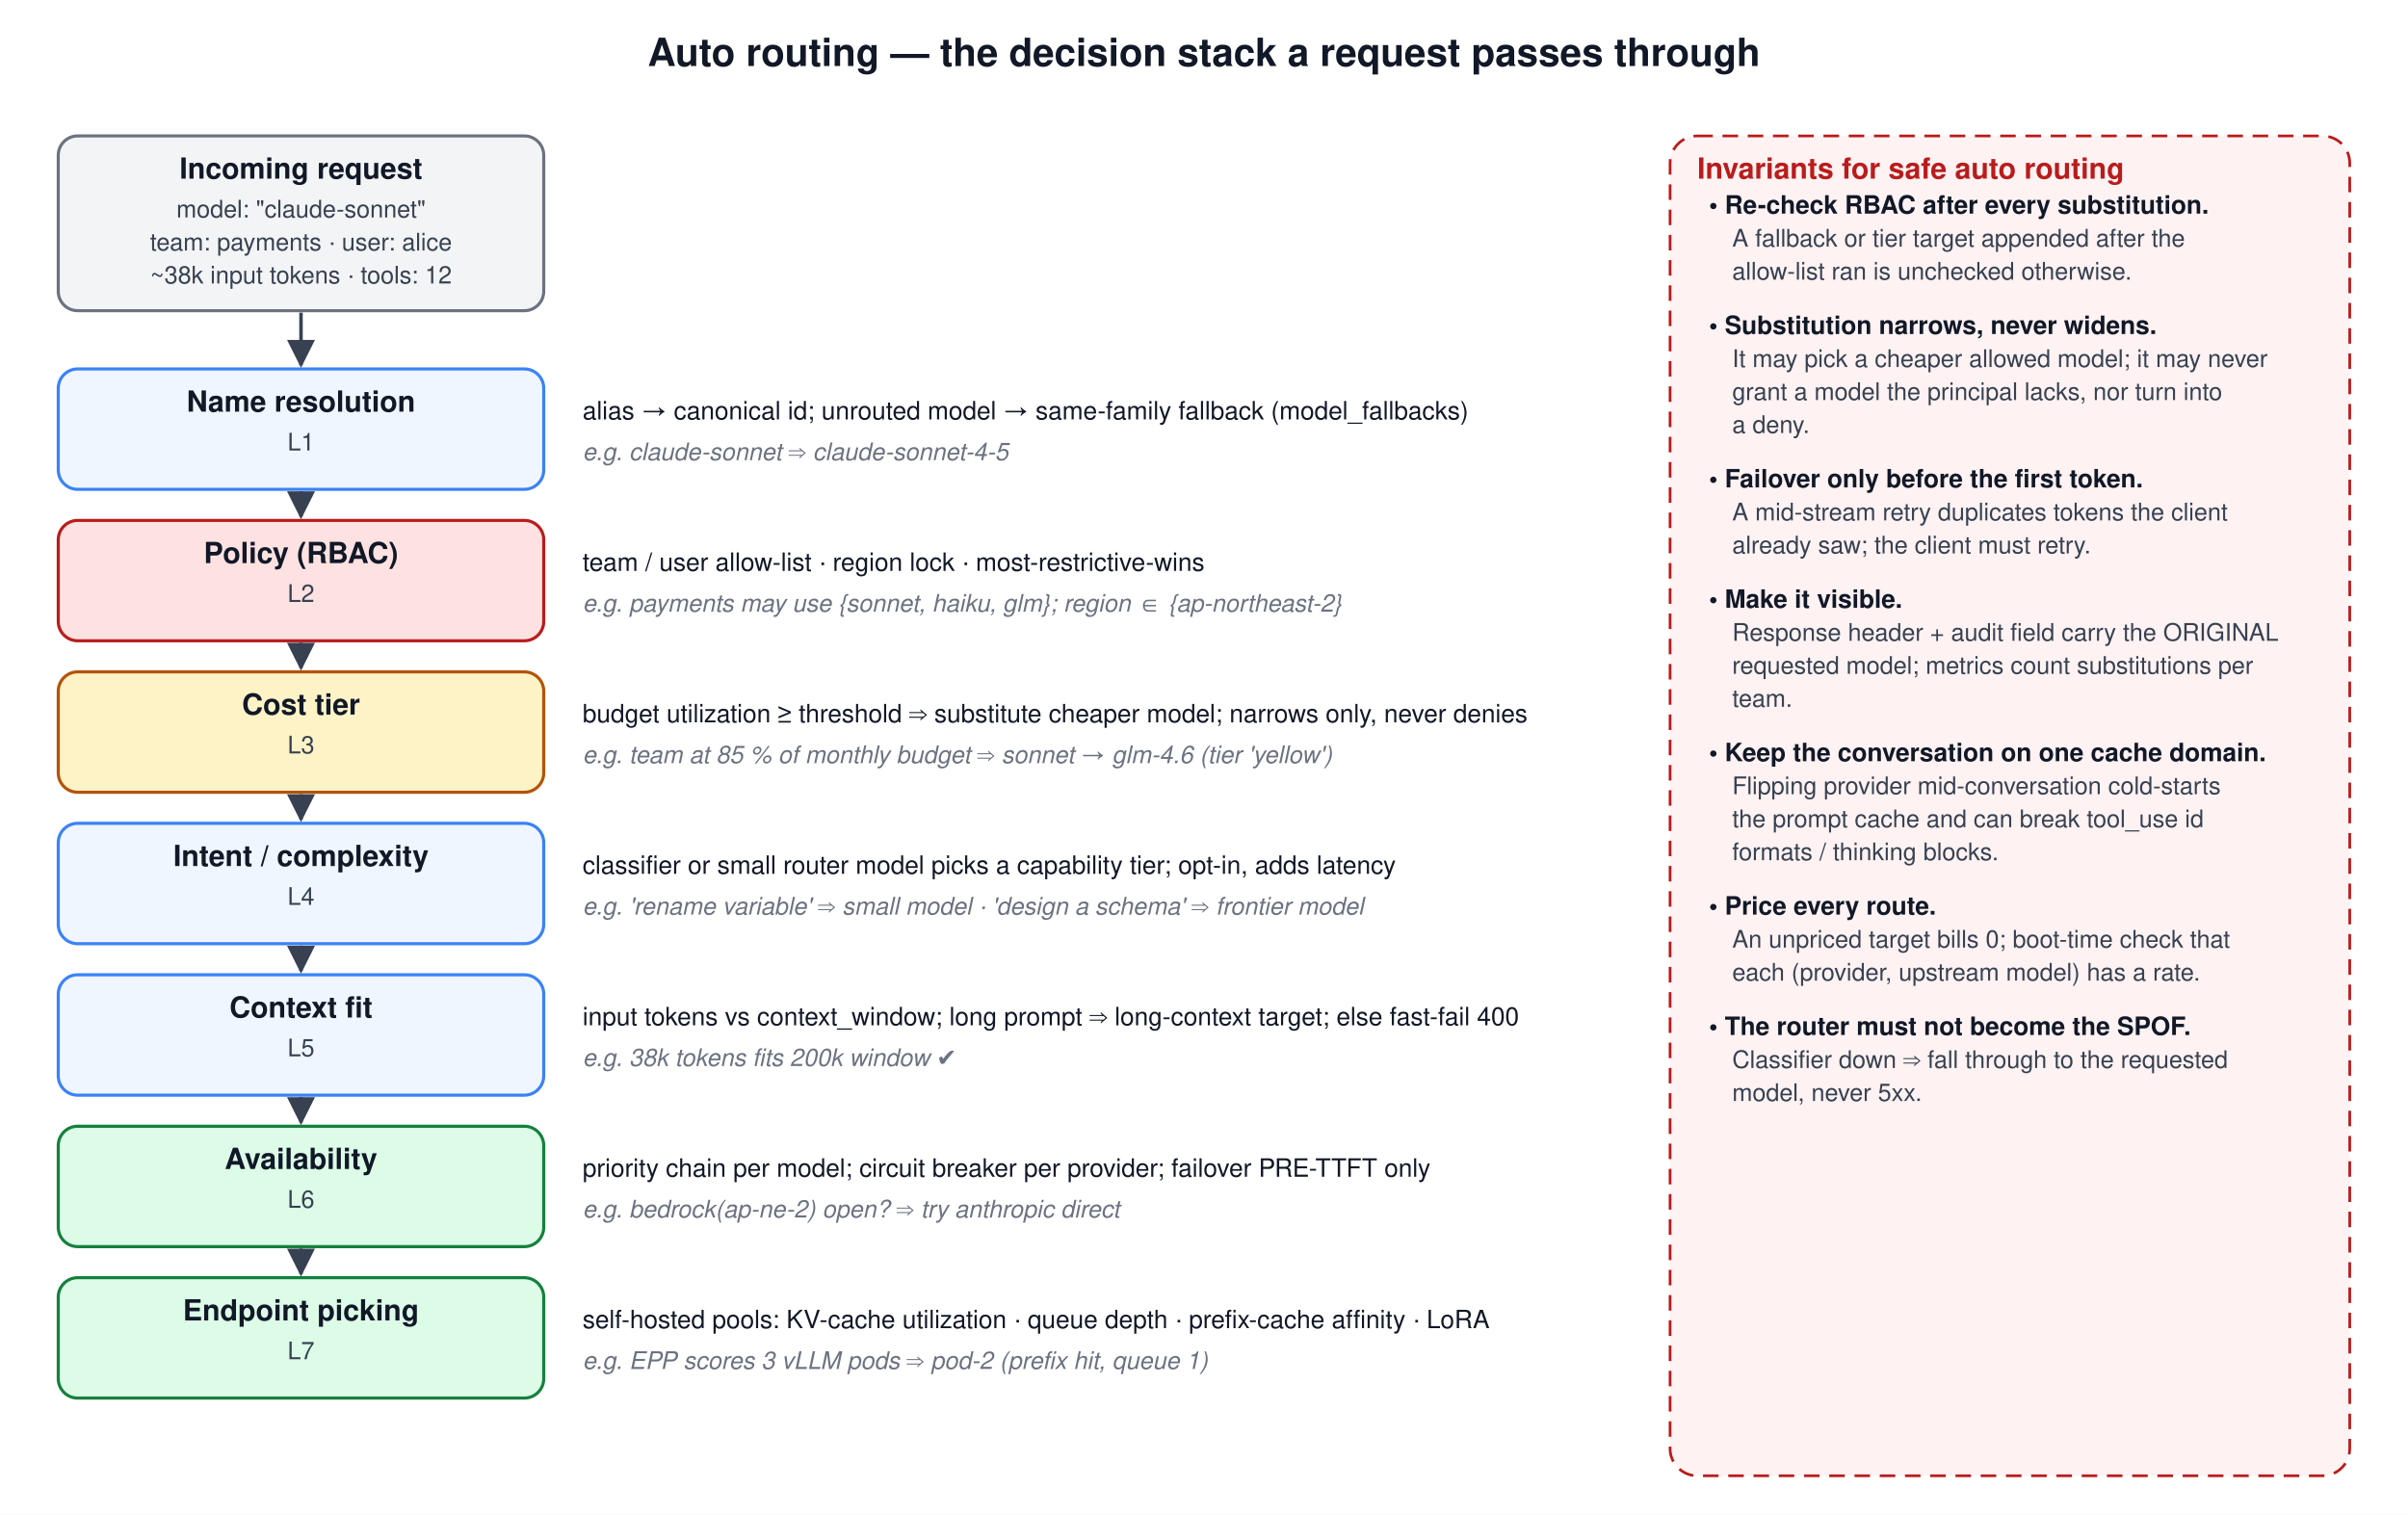
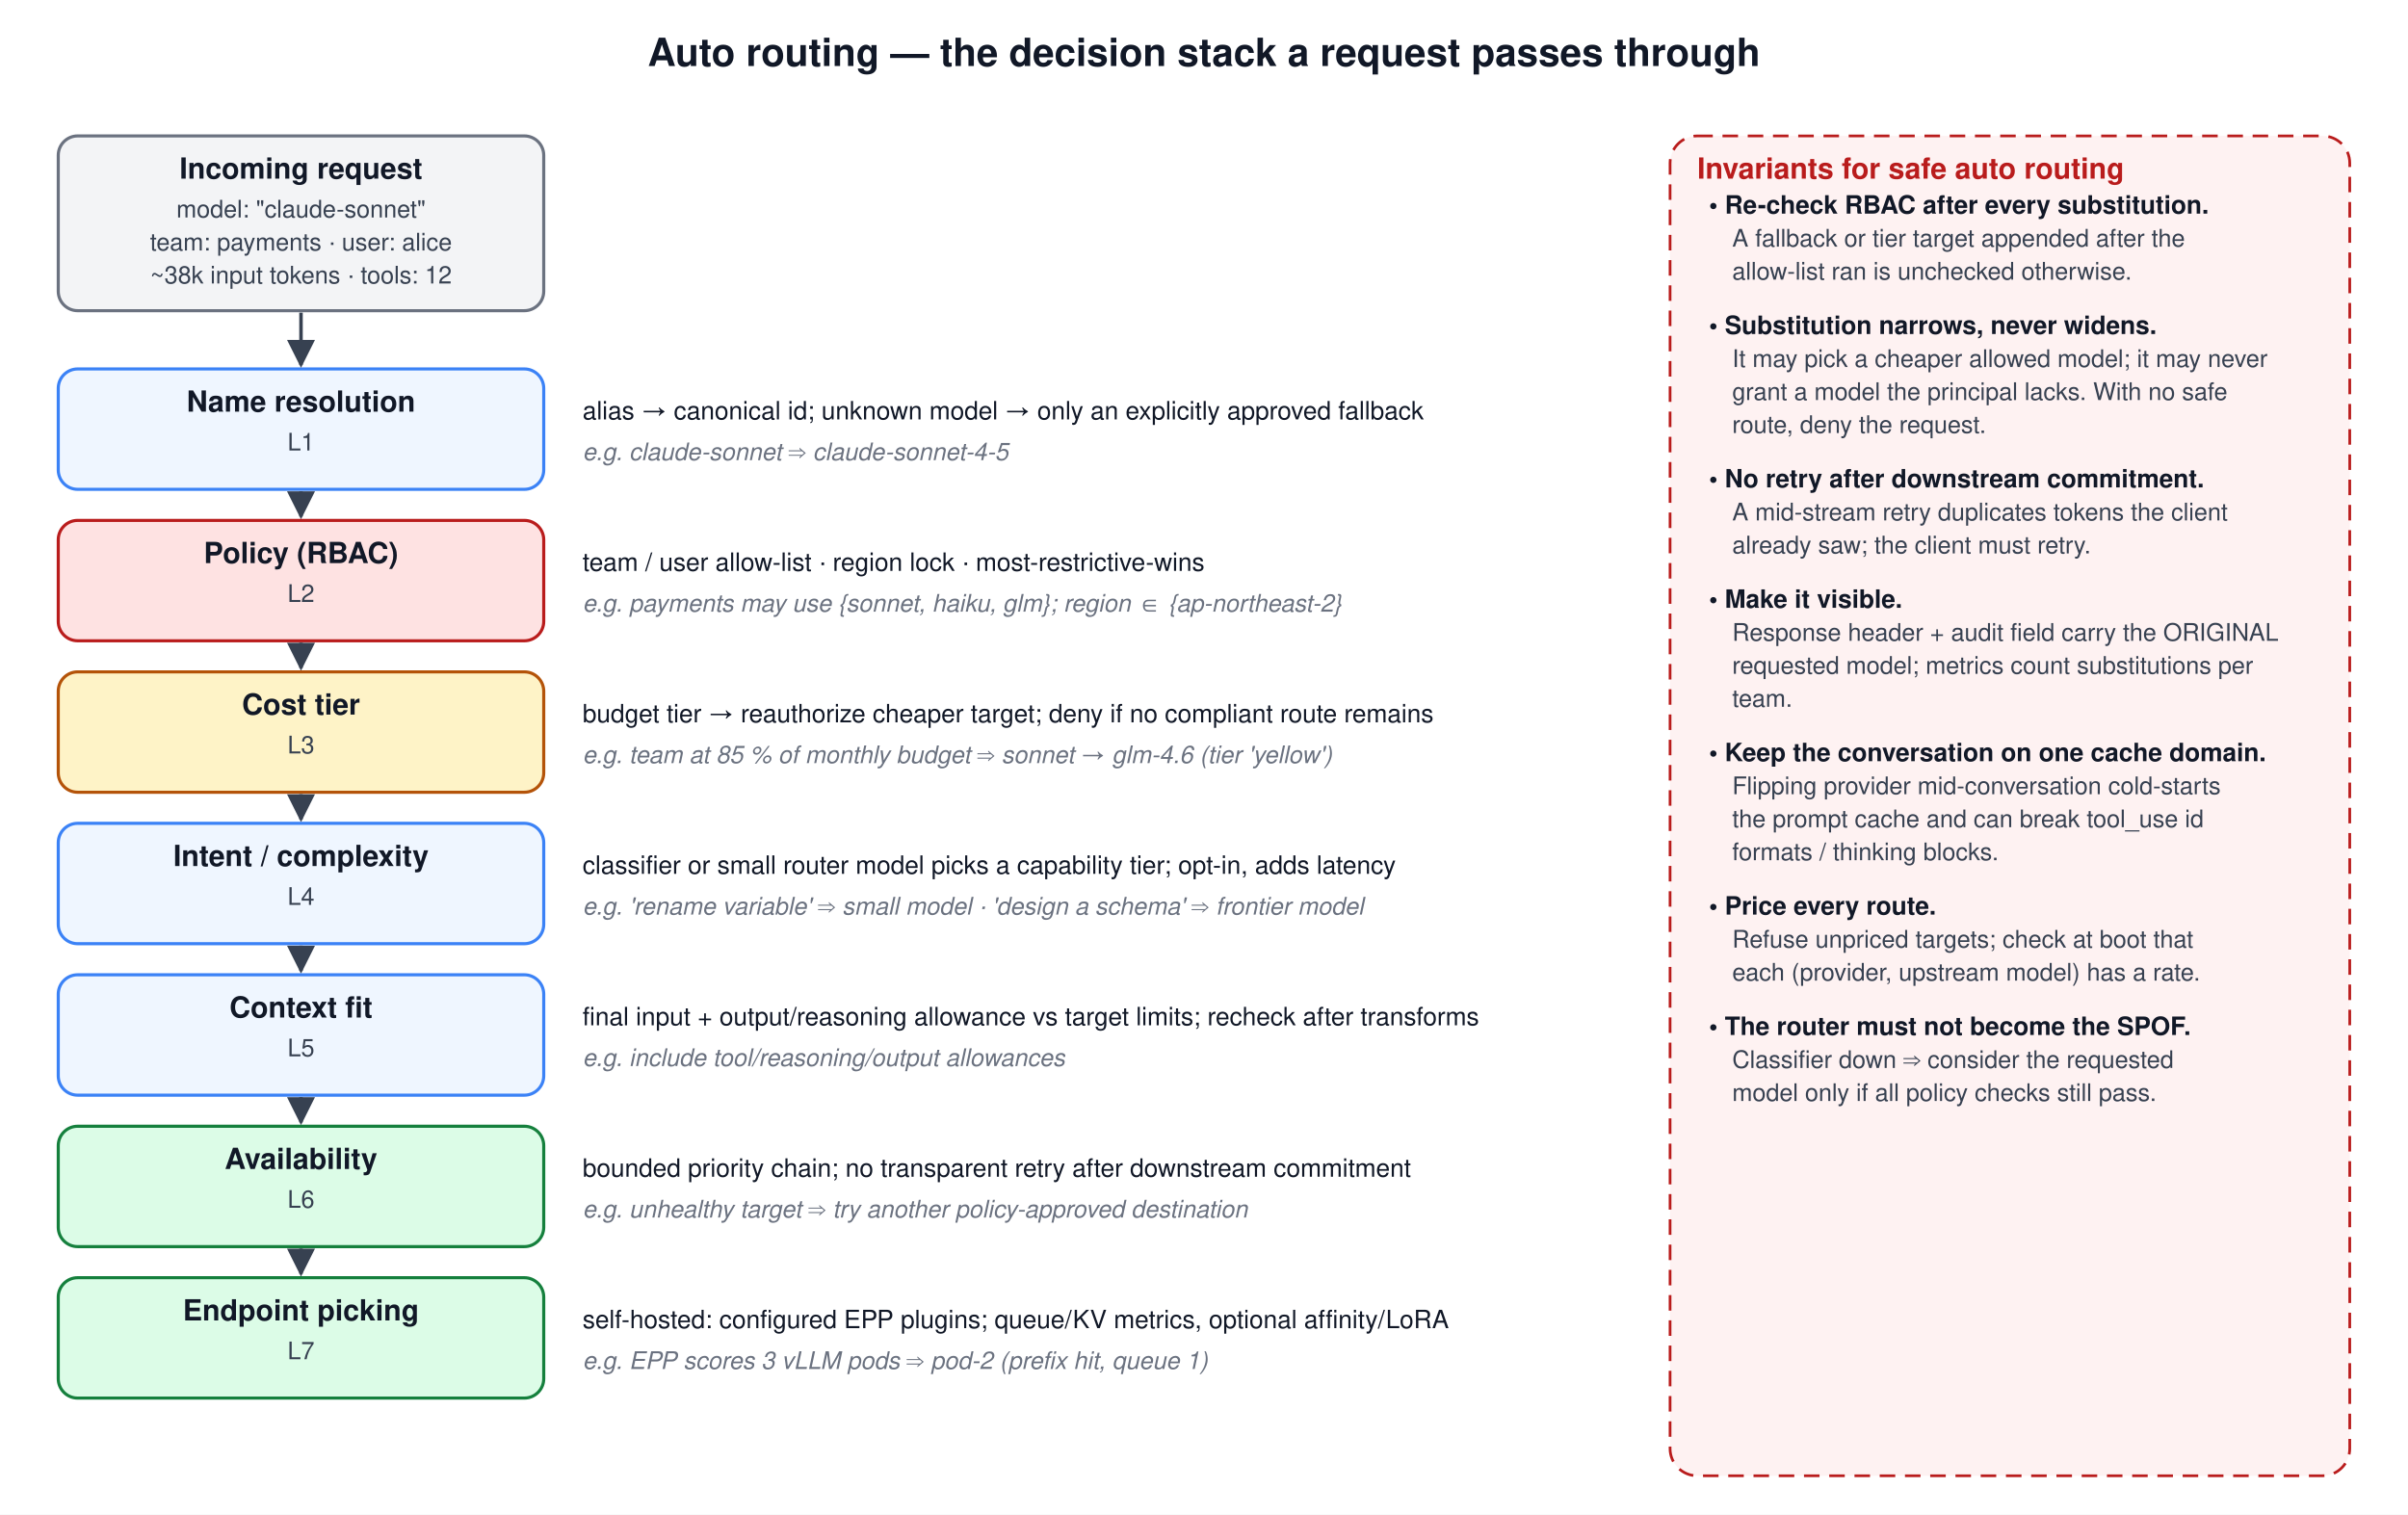
- <svg xmlns="http://www.w3.org/2000/svg" width="1240" height="780" viewBox="0 0 1240 780" font-family="'Segoe UI', Helvetica, Arial, 'Noto Sans', sans-serif" font-size="14">
+ <svg xmlns="http://www.w3.org/2000/svg" width="1240" height="780" viewBox="0 0 1240 780" font-family="'Segoe UI', Helvetica, Arial, 'Noto Sans', sans-serif" font-size="14" role="img" aria-labelledby="diagram-title diagram-description">
  <defs>
    <marker id="arr" viewBox="0 0 10 10" refX="9" refY="5" markerWidth="8" markerHeight="8" orient="auto-start-reverse">
      <path d="M0,0 L10,5 L0,10 z" fill="#374151" />
    </marker>
    <marker id="arr-red" viewBox="0 0 10 10" refX="9" refY="5" markerWidth="8" markerHeight="8" orient="auto-start-reverse">
      <path d="M0,0 L10,5 L0,10 z" fill="#b91c1c" />
    </marker>
    <marker id="arr-green" viewBox="0 0 10 10" refX="9" refY="5" markerWidth="8" markerHeight="8" orient="auto-start-reverse">
      <path d="M0,0 L10,5 L0,10 z" fill="#15803d" />
    </marker>
    <marker id="arr-blue" viewBox="0 0 10 10" refX="9" refY="5" markerWidth="8" markerHeight="8" orient="auto-start-reverse">
      <path d="M0,0 L10,5 L0,10 z" fill="#1d4ed8" />
    </marker>
  </defs>
  <rect width="1240" height="780" fill="#ffffff" />
  <text x="620" y="34" text-anchor="middle" font-size="20" font-weight="700" fill="#111827">Auto routing — the decision stack a request passes through</text>
  <rect x="30" y="70" width="250" height="90" rx="10" fill="#f3f4f6" stroke="#6b7280" stroke-width="1.6" />
  <text x="155.0" y="92" text-anchor="middle" font-size="15" font-weight="600" fill="#111827">Incoming request</text>
  <text x="155.0" y="112" text-anchor="middle" font-size="12.5" fill="#374151">model: "claude-sonnet"</text>
  <text x="155.0" y="129" text-anchor="middle" font-size="12.5" fill="#374151">team: payments · user: alice</text>
  <text x="155.0" y="146" text-anchor="middle" font-size="12.5" fill="#374151">~38k input tokens · tools: 12</text>
  <rect x="30" y="190" width="250" height="62" rx="10" fill="#eff6ff" stroke="#3b82f6" stroke-width="1.6" />
  <text x="155.0" y="212" text-anchor="middle" font-size="15" font-weight="600" fill="#111827">Name resolution</text>
  <text x="155.0" y="232" text-anchor="middle" font-size="12.5" fill="#374151">L1</text>
-   <text x="300" y="216" text-anchor="start" font-size="13" font-weight="normal" fill="#111827">alias → canonical id; unrouted model → same-family fallback (model_fallbacks)</text>
+   <text x="300" y="216" text-anchor="start" font-size="13" font-weight="normal" fill="#111827">alias → canonical id; unknown model → only an explicitly approved fallback</text>
  <text x="300" y="237" text-anchor="start" font-size="12.5" font-weight="normal" fill="#6b7280" font-style="italic">e.g. claude-sonnet ⇒ claude-sonnet-4-5</text>
  <line x1="155" y1="253" x2="155" y2="266" stroke="#374151" stroke-width="1.8" marker-end="url(#arr)" />
  <rect x="30" y="268" width="250" height="62" rx="10" fill="#fee2e2" stroke="#b91c1c" stroke-width="1.6" />
  <text x="155.0" y="290" text-anchor="middle" font-size="15" font-weight="600" fill="#111827">Policy (RBAC)</text>
  <text x="155.0" y="310" text-anchor="middle" font-size="12.5" fill="#374151">L2</text>
  <text x="300" y="294" text-anchor="start" font-size="13" font-weight="normal" fill="#111827">team / user allow-list · region lock · most-restrictive-wins</text>
  <text x="300" y="315" text-anchor="start" font-size="12.5" font-weight="normal" fill="#6b7280" font-style="italic">e.g. payments may use {sonnet, haiku, glm}; region ∈ {ap-northeast-2}</text>
  <line x1="155" y1="331" x2="155" y2="344" stroke="#374151" stroke-width="1.8" marker-end="url(#arr)" />
  <rect x="30" y="346" width="250" height="62" rx="10" fill="#fef3c7" stroke="#b45309" stroke-width="1.6" />
  <text x="155.0" y="368" text-anchor="middle" font-size="15" font-weight="600" fill="#111827">Cost tier</text>
  <text x="155.0" y="388" text-anchor="middle" font-size="12.5" fill="#374151">L3</text>
-   <text x="300" y="372" text-anchor="start" font-size="13" font-weight="normal" fill="#111827">budget utilization ≥ threshold ⇒ substitute cheaper model; narrows only, never denies</text>
+   <text x="300" y="372" text-anchor="start" font-size="13" font-weight="normal" fill="#111827">budget tier → reauthorize cheaper target; deny if no compliant route remains</text>
  <text x="300" y="393" text-anchor="start" font-size="12.5" font-weight="normal" fill="#6b7280" font-style="italic">e.g. team at 85 % of monthly budget ⇒ sonnet → glm-4.6 (tier 'yellow')</text>
  <line x1="155" y1="409" x2="155" y2="422" stroke="#374151" stroke-width="1.8" marker-end="url(#arr)" />
  <rect x="30" y="424" width="250" height="62" rx="10" fill="#eff6ff" stroke="#3b82f6" stroke-width="1.6" />
  <text x="155.0" y="446" text-anchor="middle" font-size="15" font-weight="600" fill="#111827">Intent / complexity</text>
  <text x="155.0" y="466" text-anchor="middle" font-size="12.5" fill="#374151">L4</text>
  <text x="300" y="450" text-anchor="start" font-size="13" font-weight="normal" fill="#111827">classifier or small router model picks a capability tier; opt-in, adds latency</text>
  <text x="300" y="471" text-anchor="start" font-size="12.5" font-weight="normal" fill="#6b7280" font-style="italic">e.g. 'rename variable' ⇒ small model · 'design a schema' ⇒ frontier model</text>
  <line x1="155" y1="487" x2="155" y2="500" stroke="#374151" stroke-width="1.8" marker-end="url(#arr)" />
  <rect x="30" y="502" width="250" height="62" rx="10" fill="#eff6ff" stroke="#3b82f6" stroke-width="1.6" />
  <text x="155.0" y="524" text-anchor="middle" font-size="15" font-weight="600" fill="#111827">Context fit</text>
  <text x="155.0" y="544" text-anchor="middle" font-size="12.5" fill="#374151">L5</text>
-   <text x="300" y="528" text-anchor="start" font-size="13" font-weight="normal" fill="#111827">input tokens vs context_window; long prompt ⇒ long-context target; else fast-fail 400</text>
-   <text x="300" y="549" text-anchor="start" font-size="12.5" font-weight="normal" fill="#6b7280" font-style="italic">e.g. 38k tokens fits 200k window ✔</text>
+   <text x="300" y="528" text-anchor="start" font-size="13" font-weight="normal" fill="#111827">final input + output/reasoning allowance vs target limits; recheck after transforms</text>
+   <text x="300" y="549" text-anchor="start" font-size="12.5" font-weight="normal" fill="#6b7280" font-style="italic">e.g. include tool/reasoning/output allowances</text>
  <line x1="155" y1="565" x2="155" y2="578" stroke="#374151" stroke-width="1.8" marker-end="url(#arr)" />
  <rect x="30" y="580" width="250" height="62" rx="10" fill="#dcfce7" stroke="#15803d" stroke-width="1.6" />
  <text x="155.0" y="602" text-anchor="middle" font-size="15" font-weight="600" fill="#111827">Availability</text>
  <text x="155.0" y="622" text-anchor="middle" font-size="12.5" fill="#374151">L6</text>
-   <text x="300" y="606" text-anchor="start" font-size="13" font-weight="normal" fill="#111827">priority chain per model; circuit breaker per provider; failover PRE-TTFT only</text>
-   <text x="300" y="627" text-anchor="start" font-size="12.5" font-weight="normal" fill="#6b7280" font-style="italic">e.g. bedrock(ap-ne-2) open? ⇒ try anthropic direct</text>
+   <text x="300" y="606" text-anchor="start" font-size="13" font-weight="normal" fill="#111827">bounded priority chain; no transparent retry after downstream commitment</text>
+   <text x="300" y="627" text-anchor="start" font-size="12.5" font-weight="normal" fill="#6b7280" font-style="italic">e.g. unhealthy target ⇒ try another policy-approved destination</text>
  <line x1="155" y1="643" x2="155" y2="656" stroke="#374151" stroke-width="1.8" marker-end="url(#arr)" />
  <rect x="30" y="658" width="250" height="62" rx="10" fill="#dcfce7" stroke="#15803d" stroke-width="1.6" />
  <text x="155.0" y="680" text-anchor="middle" font-size="15" font-weight="600" fill="#111827">Endpoint picking</text>
  <text x="155.0" y="700" text-anchor="middle" font-size="12.5" fill="#374151">L7</text>
-   <text x="300" y="684" text-anchor="start" font-size="13" font-weight="normal" fill="#111827">self-hosted pools: KV-cache utilization · queue depth · prefix-cache affinity · LoRA</text>
+   <text x="300" y="684" text-anchor="start" font-size="13" font-weight="normal" fill="#111827">self-hosted: configured EPP plugins; queue/KV metrics, optional affinity/LoRA</text>
  <text x="300" y="705" text-anchor="start" font-size="12.5" font-weight="normal" fill="#6b7280" font-style="italic">e.g. EPP scores 3 vLLM pods ⇒ pod-2 (prefix hit, queue 1)</text>
  <line x1="155" y1="161" x2="155" y2="188" stroke="#374151" stroke-width="1.8" marker-end="url(#arr)" />
  <rect x="860" y="70" width="350" height="690" rx="14" fill="#fee2e2" fill-opacity="0.45" stroke="#b91c1c" stroke-width="1.4" stroke-dasharray="8 5" />
  <text x="874" y="92" font-size="15" font-weight="700" fill="#b91c1c">Invariants for safe auto routing</text>
  <text x="880" y="110" text-anchor="start" font-size="13" font-weight="600" fill="#111827">• Re-check RBAC after every substitution.</text>
  <text x="892" y="127" text-anchor="start" font-size="12.5" font-weight="normal" fill="#374151">A fallback or tier target appended after the</text>
  <text x="892" y="144" text-anchor="start" font-size="12.5" font-weight="normal" fill="#374151">allow-list ran is unchecked otherwise.</text>
  <text x="880" y="172" text-anchor="start" font-size="13" font-weight="600" fill="#111827">• Substitution narrows, never widens.</text>
  <text x="892" y="189" text-anchor="start" font-size="12.5" font-weight="normal" fill="#374151">It may pick a cheaper allowed model; it may never</text>
-   <text x="892" y="206" text-anchor="start" font-size="12.5" font-weight="normal" fill="#374151">grant a model the principal lacks, nor turn into</text>
-   <text x="892" y="223" text-anchor="start" font-size="12.5" font-weight="normal" fill="#374151">a deny.</text>
-   <text x="880" y="251" text-anchor="start" font-size="13" font-weight="600" fill="#111827">• Failover only before the first token.</text>
+   <text x="892" y="206" text-anchor="start" font-size="12.5" font-weight="normal" fill="#374151">grant a model the principal lacks. With no safe</text>
+   <text x="892" y="223" text-anchor="start" font-size="12.5" font-weight="normal" fill="#374151">route, deny the request.</text>
+   <text x="880" y="251" text-anchor="start" font-size="13" font-weight="600" fill="#111827">• No retry after downstream commitment.</text>
  <text x="892" y="268" text-anchor="start" font-size="12.5" font-weight="normal" fill="#374151">A mid-stream retry duplicates tokens the client</text>
  <text x="892" y="285" text-anchor="start" font-size="12.5" font-weight="normal" fill="#374151">already saw; the client must retry.</text>
  <text x="880" y="313" text-anchor="start" font-size="13" font-weight="600" fill="#111827">• Make it visible.</text>
  <text x="892" y="330" text-anchor="start" font-size="12.5" font-weight="normal" fill="#374151">Response header + audit field carry the ORIGINAL</text>
  <text x="892" y="347" text-anchor="start" font-size="12.5" font-weight="normal" fill="#374151">requested model; metrics count substitutions per</text>
  <text x="892" y="364" text-anchor="start" font-size="12.5" font-weight="normal" fill="#374151">team.</text>
  <text x="880" y="392" text-anchor="start" font-size="13" font-weight="600" fill="#111827">• Keep the conversation on one cache domain.</text>
  <text x="892" y="409" text-anchor="start" font-size="12.5" font-weight="normal" fill="#374151">Flipping provider mid-conversation cold-starts</text>
  <text x="892" y="426" text-anchor="start" font-size="12.5" font-weight="normal" fill="#374151">the prompt cache and can break tool_use id</text>
  <text x="892" y="443" text-anchor="start" font-size="12.5" font-weight="normal" fill="#374151">formats / thinking blocks.</text>
  <text x="880" y="471" text-anchor="start" font-size="13" font-weight="600" fill="#111827">• Price every route.</text>
-   <text x="892" y="488" text-anchor="start" font-size="12.5" font-weight="normal" fill="#374151">An unpriced target bills 0; boot-time check that</text>
+   <text x="892" y="488" text-anchor="start" font-size="12.5" font-weight="normal" fill="#374151">Refuse unpriced targets; check at boot that</text>
  <text x="892" y="505" text-anchor="start" font-size="12.5" font-weight="normal" fill="#374151">each (provider, upstream model) has a rate.</text>
  <text x="880" y="533" text-anchor="start" font-size="13" font-weight="600" fill="#111827">• The router must not become the SPOF.</text>
-   <text x="892" y="550" text-anchor="start" font-size="12.5" font-weight="normal" fill="#374151">Classifier down ⇒ fall through to the requested</text>
-   <text x="892" y="567" text-anchor="start" font-size="12.5" font-weight="normal" fill="#374151">model, never 5xx.</text>
+   <text x="892" y="550" text-anchor="start" font-size="12.5" font-weight="normal" fill="#374151">Classifier down ⇒ consider the requested</text>
+   <text x="892" y="567" text-anchor="start" font-size="12.5" font-weight="normal" fill="#374151">model only if all policy checks still pass.</text>
</svg>
